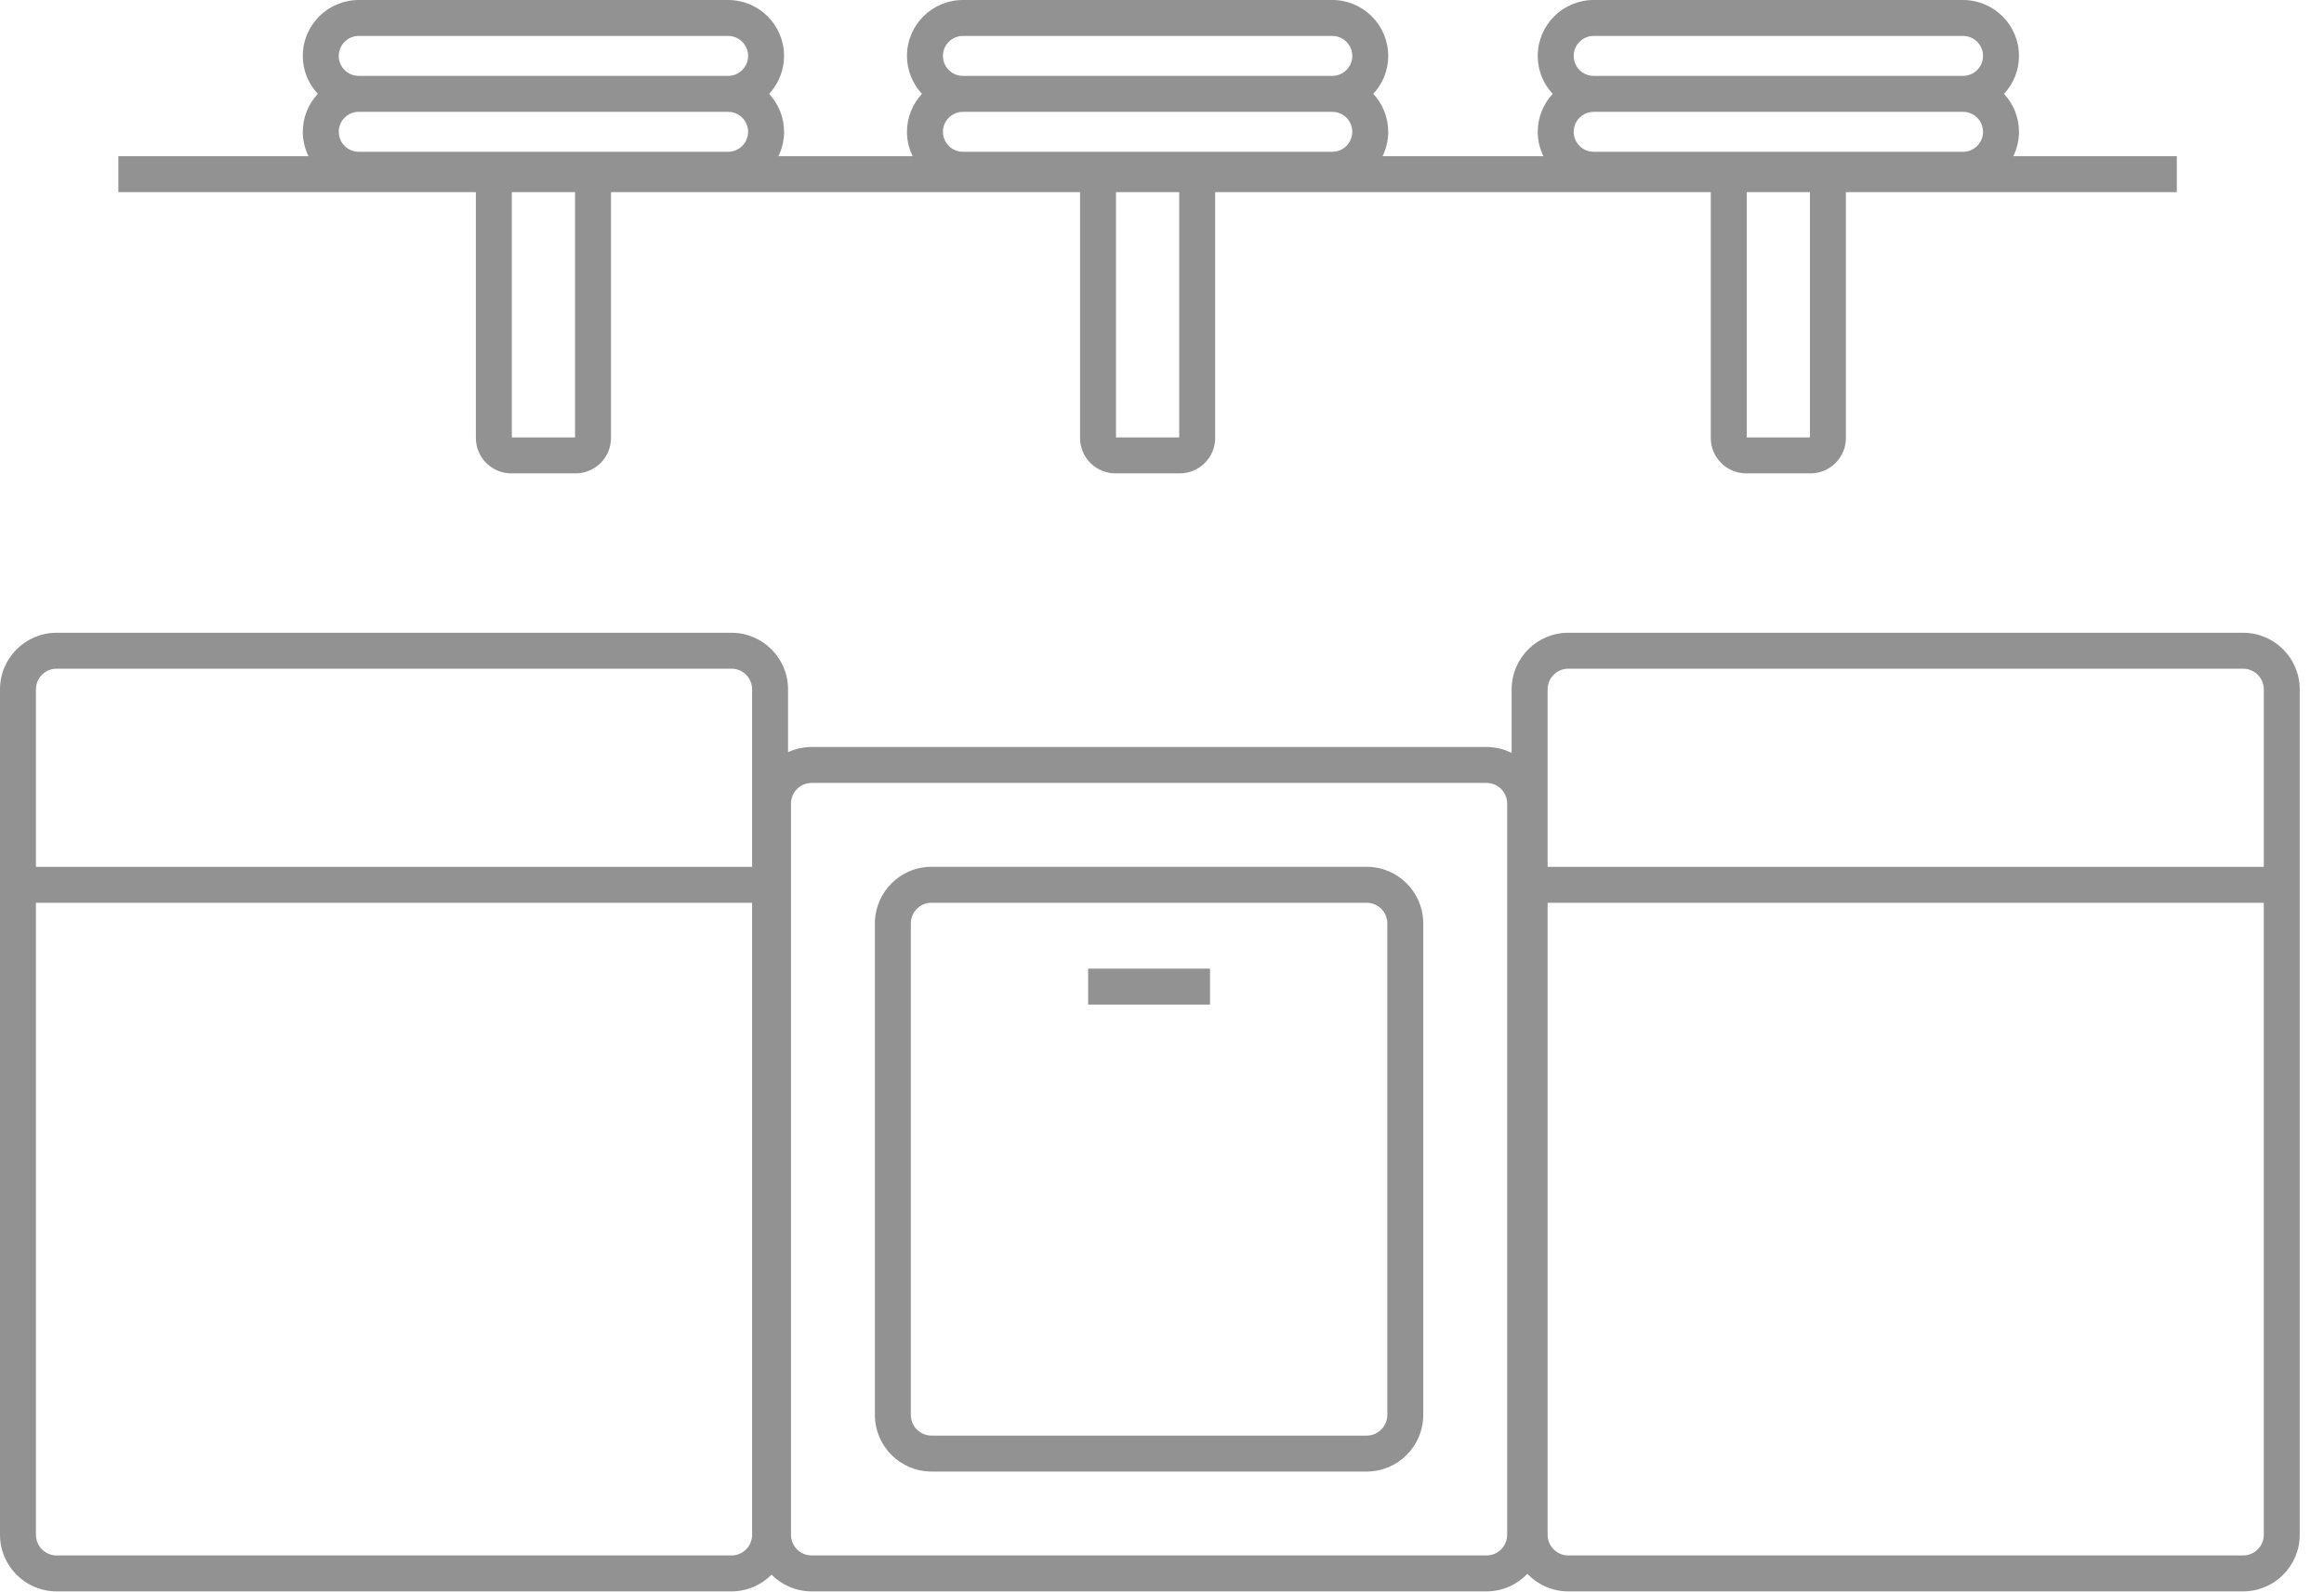
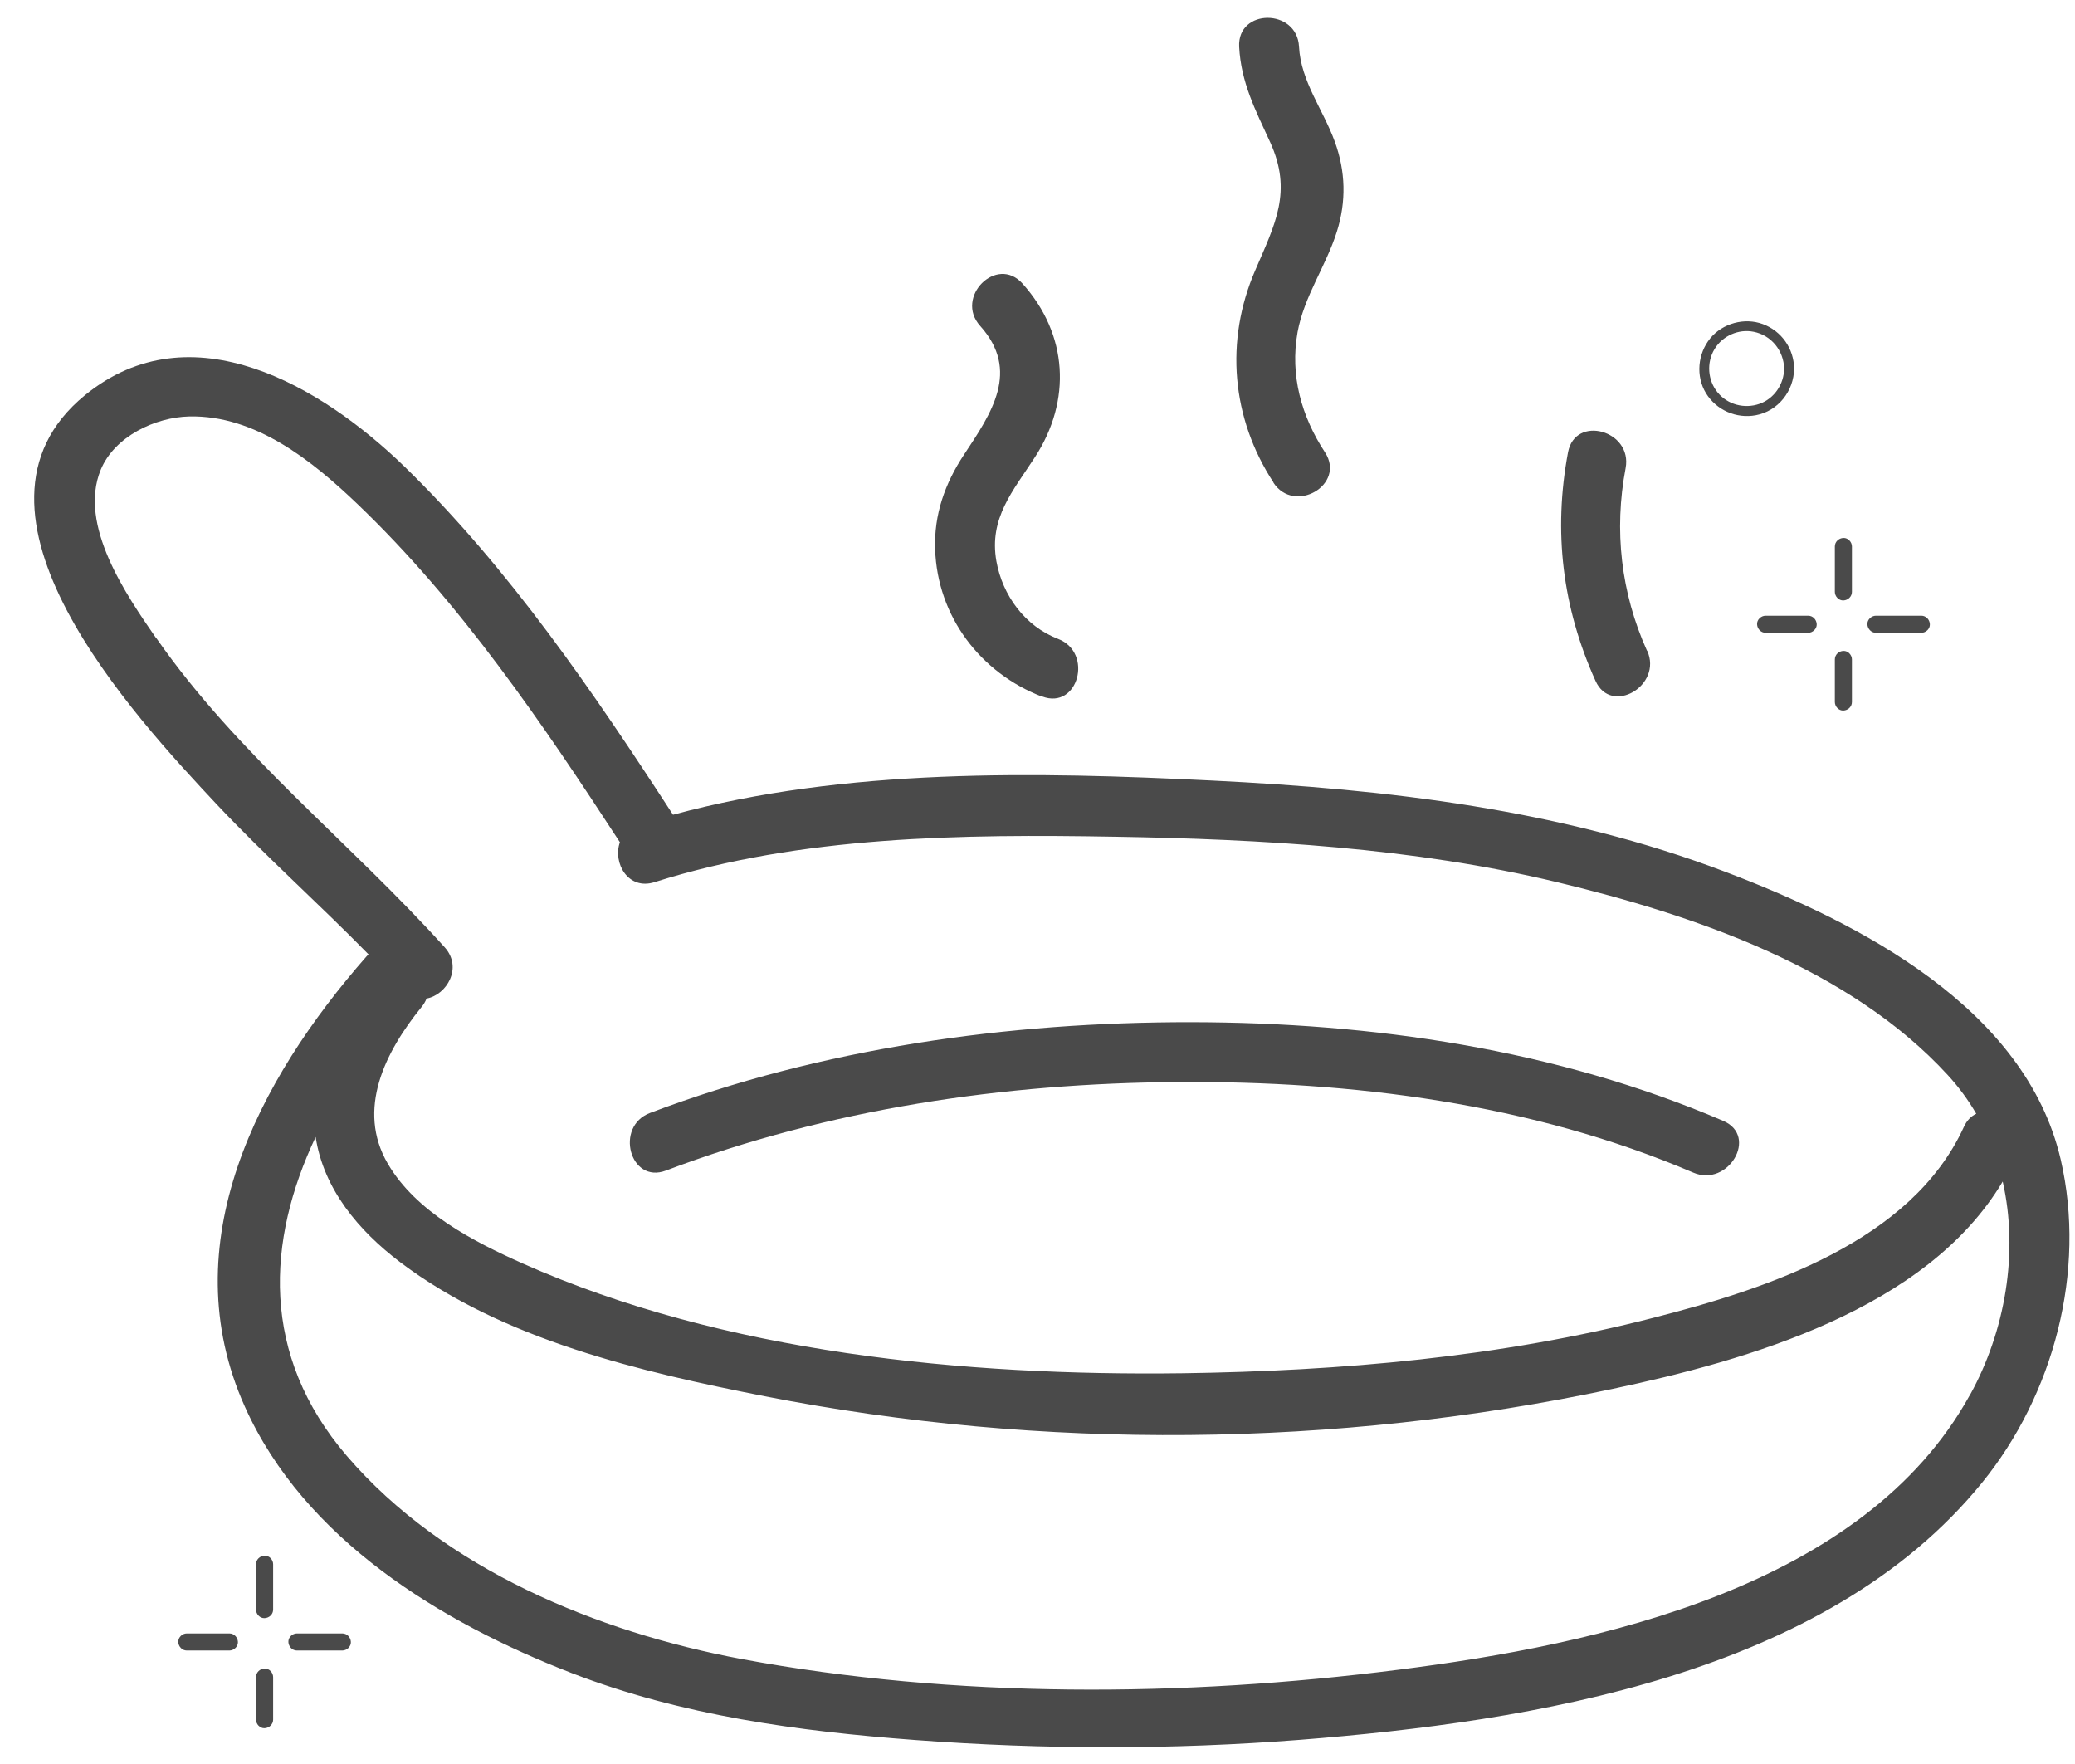
- <svg xmlns="http://www.w3.org/2000/svg" width="73" height="50" viewBox="0 0 73 50" fill="none">
-   <path d="M14.948 13.762C14.948 14.374 15.446 14.873 16.058 14.873H18.082C18.694 14.873 19.192 14.374 19.192 13.762V6.036H33.926V13.762C33.926 14.374 34.424 14.873 35.036 14.873H37.059C37.671 14.873 38.17 14.374 38.17 13.762V6.036H53.738V13.762C53.738 14.374 54.237 14.873 54.849 14.873H56.872C57.484 14.873 57.982 14.374 57.982 13.762V6.036H68.377V4.907H63.241C63.354 4.675 63.419 4.416 63.419 4.141C63.419 3.681 63.24 3.263 62.949 2.949C63.24 2.635 63.419 2.217 63.419 1.757C63.419 0.788 62.631 0 61.662 0H50.059C49.09 0 48.302 0.788 48.302 1.757C48.302 2.217 48.481 2.636 48.772 2.949C48.481 3.263 48.302 3.681 48.302 4.141C48.302 4.416 48.367 4.675 48.48 4.907H43.428C43.541 4.675 43.606 4.416 43.606 4.141C43.606 3.681 43.427 3.263 43.136 2.949C43.427 2.635 43.606 2.217 43.606 1.757C43.606 0.788 42.818 0 41.849 0H30.246C29.277 0 28.489 0.788 28.489 1.757C28.489 2.217 28.669 2.636 28.959 2.949C28.669 3.263 28.489 3.681 28.489 4.141C28.489 4.416 28.554 4.675 28.667 4.907H24.451C24.564 4.675 24.629 4.416 24.629 4.141C24.629 3.681 24.449 3.263 24.159 2.949C24.449 2.635 24.629 2.217 24.629 1.757C24.629 0.788 23.84 0 22.872 0H11.268C10.3 0 9.511 0.788 9.511 1.757C9.511 2.217 9.691 2.636 9.982 2.949C9.691 3.263 9.511 3.681 9.511 4.141C9.511 4.416 9.577 4.675 9.689 4.907H3.718V6.036H14.948V13.762ZM56.853 13.743H54.868V6.036H56.853V13.743ZM50.059 1.129H61.662C62.008 1.129 62.29 1.411 62.29 1.757C62.29 2.103 62.008 2.384 61.662 2.384H50.059C49.713 2.384 49.432 2.103 49.432 1.757C49.432 1.411 49.713 1.129 50.059 1.129ZM50.059 3.514H61.662C62.008 3.514 62.29 3.796 62.29 4.141C62.29 4.487 62.008 4.769 61.662 4.769H50.059C49.713 4.769 49.432 4.487 49.432 4.141C49.432 3.796 49.713 3.514 50.059 3.514ZM37.04 13.743H35.055V6.036H37.04V13.743ZM30.246 1.129H41.849C42.195 1.129 42.477 1.411 42.477 1.757C42.477 2.103 42.195 2.384 41.849 2.384H30.246C29.9 2.384 29.619 2.103 29.619 1.757C29.619 1.411 29.9 1.129 30.246 1.129ZM30.246 3.514H41.849C42.195 3.514 42.477 3.796 42.477 4.141C42.477 4.487 42.195 4.769 41.849 4.769H30.246C29.9 4.769 29.619 4.487 29.619 4.141C29.619 3.796 29.9 3.514 30.246 3.514ZM18.063 13.743H16.078V6.036H18.063V13.743ZM11.268 1.129H22.872C23.217 1.129 23.499 1.411 23.499 1.757C23.499 2.103 23.217 2.384 22.872 2.384H11.268C10.922 2.384 10.641 2.103 10.641 1.757C10.641 1.411 10.922 1.129 11.268 1.129ZM11.268 4.769C10.922 4.769 10.641 4.487 10.641 4.141C10.641 3.795 10.922 3.514 11.268 3.514H22.872C23.217 3.514 23.499 3.796 23.499 4.141C23.499 4.487 23.217 4.769 22.872 4.769H11.268Z" fill="#929292" />
-   <path d="M70.46 19.881H49.261C48.281 19.881 47.483 20.678 47.483 21.659V23.657C47.245 23.538 46.977 23.47 46.693 23.47H25.495C25.23 23.47 24.98 23.529 24.754 23.633V21.659C24.754 20.678 23.957 19.881 22.977 19.881H1.778C0.798 19.881 0 20.678 0 21.659V48.222C0 49.203 0.798 50 1.778 50H22.977C23.468 50 23.913 49.8 24.236 49.476C24.558 49.8 25.003 50 25.495 50H46.693C47.198 50 47.653 49.788 47.977 49.449C48.301 49.788 48.757 50 49.261 50H70.46C71.44 50 72.238 49.203 72.238 48.222V21.659C72.238 20.678 71.44 19.881 70.46 19.881ZM23.625 48.222C23.625 48.58 23.334 48.871 22.977 48.871H1.778C1.42 48.871 1.129 48.58 1.129 48.222V28.364H23.625V48.222ZM23.625 27.235H1.129V21.659C1.129 21.301 1.42 21.01 1.778 21.01H22.977C23.334 21.01 23.625 21.301 23.625 21.659V27.235ZM47.342 48.222C47.342 48.58 47.051 48.871 46.693 48.871H25.495C25.137 48.871 24.846 48.58 24.846 48.222V25.248C24.846 24.89 25.137 24.599 25.495 24.599H46.693C47.051 24.599 47.342 24.89 47.342 25.248V48.222ZM71.109 48.222C71.109 48.58 70.818 48.871 70.46 48.871H49.261C48.904 48.871 48.613 48.58 48.613 48.222V28.364H71.108V48.222H71.109ZM71.109 27.235H48.613V21.659C48.613 21.301 48.904 21.01 49.261 21.01H70.46C70.817 21.01 71.109 21.301 71.109 21.659V27.235Z" fill="#929292" />
-   <path d="M42.928 27.234H29.26C28.279 27.234 27.482 28.032 27.482 29.012V44.457C27.482 45.438 28.279 46.235 29.26 46.235H42.928C43.909 46.235 44.706 45.438 44.706 44.457V29.012C44.706 28.032 43.909 27.234 42.928 27.234ZM43.577 44.457C43.577 44.815 43.286 45.106 42.928 45.106H29.26C28.902 45.106 28.611 44.815 28.611 44.457V29.012C28.611 28.655 28.902 28.364 29.26 28.364H42.928C43.286 28.364 43.577 28.655 43.577 29.012V44.457Z" fill="#929292" />
-   <path d="M38.008 30.434H34.18V31.563H38.008V30.434Z" fill="#929292" />
+ <svg xmlns="http://www.w3.org/2000/svg" width="60" height="51" viewBox="0 0 60 51" fill="none">
+   <path d="M50.772 12.005C51.413 11.887 51.873 11.305 51.878 10.657C51.873 10.081 51.514 9.569 50.972 9.369C50.443 9.174 49.813 9.345 49.454 9.78C49.089 10.228 49.03 10.875 49.33 11.369C49.63 11.858 50.207 12.111 50.772 12.005ZM49.578 10.092C49.807 9.71 50.272 9.504 50.707 9.592C51.219 9.692 51.578 10.139 51.59 10.657C51.584 11.104 51.308 11.522 50.878 11.675C50.443 11.828 49.954 11.699 49.666 11.346C49.377 10.993 49.342 10.481 49.578 10.092Z" fill="#4A4A4A" />
+   <path d="M7.65 48.24C7.515 48.246 7.403 48.352 7.403 48.488V49.717C7.403 49.847 7.515 49.971 7.65 49.965C7.786 49.959 7.898 49.853 7.898 49.717V48.488C7.898 48.358 7.786 48.235 7.65 48.24Z" fill="#4A4A4A" />
+   <path d="M7.65 44.977C7.515 44.983 7.403 45.089 7.403 45.224V46.536C7.403 46.666 7.515 46.789 7.65 46.783C7.786 46.777 7.898 46.672 7.898 46.536V45.224C7.898 45.094 7.786 44.971 7.65 44.977Z" fill="#4A4A4A" />
+   <path d="M6.632 47.225H5.403C5.273 47.225 5.15 47.336 5.155 47.472C5.161 47.607 5.267 47.719 5.403 47.719H6.632C6.762 47.719 6.886 47.607 6.88 47.472C6.874 47.336 6.768 47.225 6.632 47.225Z" fill="#4A4A4A" />
+   <path d="M9.898 47.225H8.586C8.457 47.225 8.333 47.336 8.339 47.472C8.345 47.607 8.451 47.719 8.586 47.719H9.898C10.028 47.719 10.152 47.607 10.146 47.472C10.14 47.336 10.034 47.225 9.898 47.225Z" fill="#4A4A4A" />
+   <path d="M53.303 20.543C53.438 20.537 53.55 20.431 53.55 20.296V19.066C53.55 18.936 53.438 18.813 53.303 18.819C53.167 18.824 53.056 18.93 53.056 19.066V20.296C53.056 20.425 53.167 20.549 53.303 20.543Z" fill="#4A4A4A" />
+   <path d="M53.303 17.36C53.438 17.354 53.55 17.248 53.55 17.112V15.8C53.55 15.671 53.438 15.547 53.303 15.553C53.167 15.559 53.056 15.665 53.056 15.8V17.112C53.056 17.242 53.167 17.365 53.303 17.36Z" fill="#4A4A4A" />
+   <path d="M50.807 18.048C50.813 18.183 50.919 18.295 51.054 18.295H52.284C52.414 18.295 52.537 18.183 52.532 18.048C52.526 17.913 52.42 17.801 52.284 17.801H51.054C50.925 17.801 50.801 17.913 50.807 18.048Z" fill="#4A4A4A" />
+   <path d="M54.244 18.295H55.557C55.686 18.295 55.81 18.183 55.804 18.048C55.798 17.913 55.692 17.801 55.557 17.801H54.244C54.115 17.801 53.991 17.913 53.997 18.048C54.003 18.183 54.109 18.295 54.244 18.295Z" fill="#4A4A4A" />
+   <path d="M59.587 33.524C58.569 29.134 53.75 26.674 49.913 25.215C45.158 23.403 40.098 22.814 35.049 22.567C29.965 22.314 24.445 22.202 19.461 23.556C17.16 20.013 14.729 16.441 11.693 13.487C9.31 11.175 5.526 8.915 2.454 11.428C-1.641 14.782 3.896 20.725 6.273 23.262C7.68 24.756 9.222 26.127 10.657 27.593C10.634 27.61 10.616 27.634 10.593 27.657C7.462 31.223 4.967 35.96 7.08 40.668C8.798 44.505 12.758 46.911 16.53 48.371C19.714 49.6 23.085 50.054 26.469 50.307C30.165 50.583 33.895 50.589 37.591 50.301C44.299 49.771 52.796 48.435 57.316 42.863C59.381 40.321 60.334 36.755 59.587 33.524ZM4.514 18.448C3.655 17.206 2.254 15.182 2.913 13.581C3.314 12.616 4.49 12.063 5.473 12.04C7.386 11.998 9.027 13.322 10.334 14.57C13.317 17.424 15.677 20.902 17.925 24.35C17.713 24.944 18.16 25.751 18.931 25.503C23.168 24.162 27.84 24.115 32.242 24.191C36.496 24.262 40.863 24.509 45.017 25.503C48.995 26.457 53.491 27.993 56.327 31.088C56.645 31.435 56.916 31.806 57.145 32.2C57.004 32.265 56.874 32.388 56.786 32.583C55.262 35.907 51.09 37.261 47.824 38.096C43.393 39.238 38.768 39.638 34.201 39.703C27.887 39.785 20.938 39.12 15.106 36.525C13.682 35.89 12.034 35.042 11.216 33.648C10.293 32.071 11.146 30.399 12.187 29.117C12.252 29.04 12.299 28.958 12.335 28.869C12.917 28.764 13.388 27.975 12.858 27.387C10.122 24.35 6.874 21.831 4.52 18.448H4.514ZM56.963 40.327C53.897 45.899 46.194 47.547 40.427 48.276C34.225 49.065 27.611 49.112 21.444 47.965C17.283 47.188 12.841 45.37 10.028 42.092C7.521 39.167 7.709 35.872 9.127 32.871C9.357 34.383 10.375 35.584 11.569 36.49C14.541 38.738 18.525 39.662 22.115 40.368C30.135 41.939 38.632 41.856 46.624 40.156C50.537 39.326 55.703 37.867 57.91 34.16C58.375 36.207 57.987 38.479 56.963 40.332V40.327Z" fill="#4A4A4A" />
+   <path d="M19.255 33.843C23.962 32.06 29.029 31.318 34.048 31.283C39.086 31.247 44.293 31.901 48.96 33.901C49.972 34.337 50.855 32.848 49.831 32.407C44.994 30.335 39.68 29.559 34.443 29.553C29.158 29.547 23.756 30.3 18.796 32.177C17.766 32.566 18.213 34.237 19.255 33.843V33.843Z" fill="#4A4A4A" />
+   <path d="M30.135 20.136C31.177 20.53 31.624 18.865 30.594 18.471C29.641 18.106 28.988 17.217 28.811 16.223C28.593 14.981 29.288 14.199 29.923 13.222C30.994 11.58 30.882 9.662 29.564 8.196C28.817 7.367 27.599 8.591 28.34 9.42C29.511 10.721 28.67 11.945 27.875 13.145C27.322 13.981 27.005 14.875 27.04 15.882C27.105 17.823 28.352 19.459 30.135 20.142V20.136Z" fill="#4A4A4A" />
+   <path d="M36.82 13.952C37.426 14.882 38.921 14.017 38.315 13.081C37.632 12.04 37.297 10.851 37.52 9.604C37.709 8.562 38.344 7.691 38.656 6.697C38.933 5.82 38.909 4.955 38.597 4.096C38.262 3.172 37.614 2.354 37.562 1.348C37.508 0.241 35.779 0.235 35.831 1.348C35.884 2.383 36.302 3.184 36.726 4.107C37.379 5.537 36.873 6.473 36.296 7.815C35.414 9.851 35.608 12.093 36.826 13.952H36.82Z" fill="#4A4A4A" />
+   <path d="M47.624 18.813C46.871 17.142 46.665 15.33 47.006 13.535C47.212 12.446 45.547 11.982 45.341 13.076C44.911 15.365 45.176 17.56 46.135 19.684C46.588 20.696 48.083 19.82 47.63 18.813H47.624Z" fill="#4A4A4A" />
</svg>
